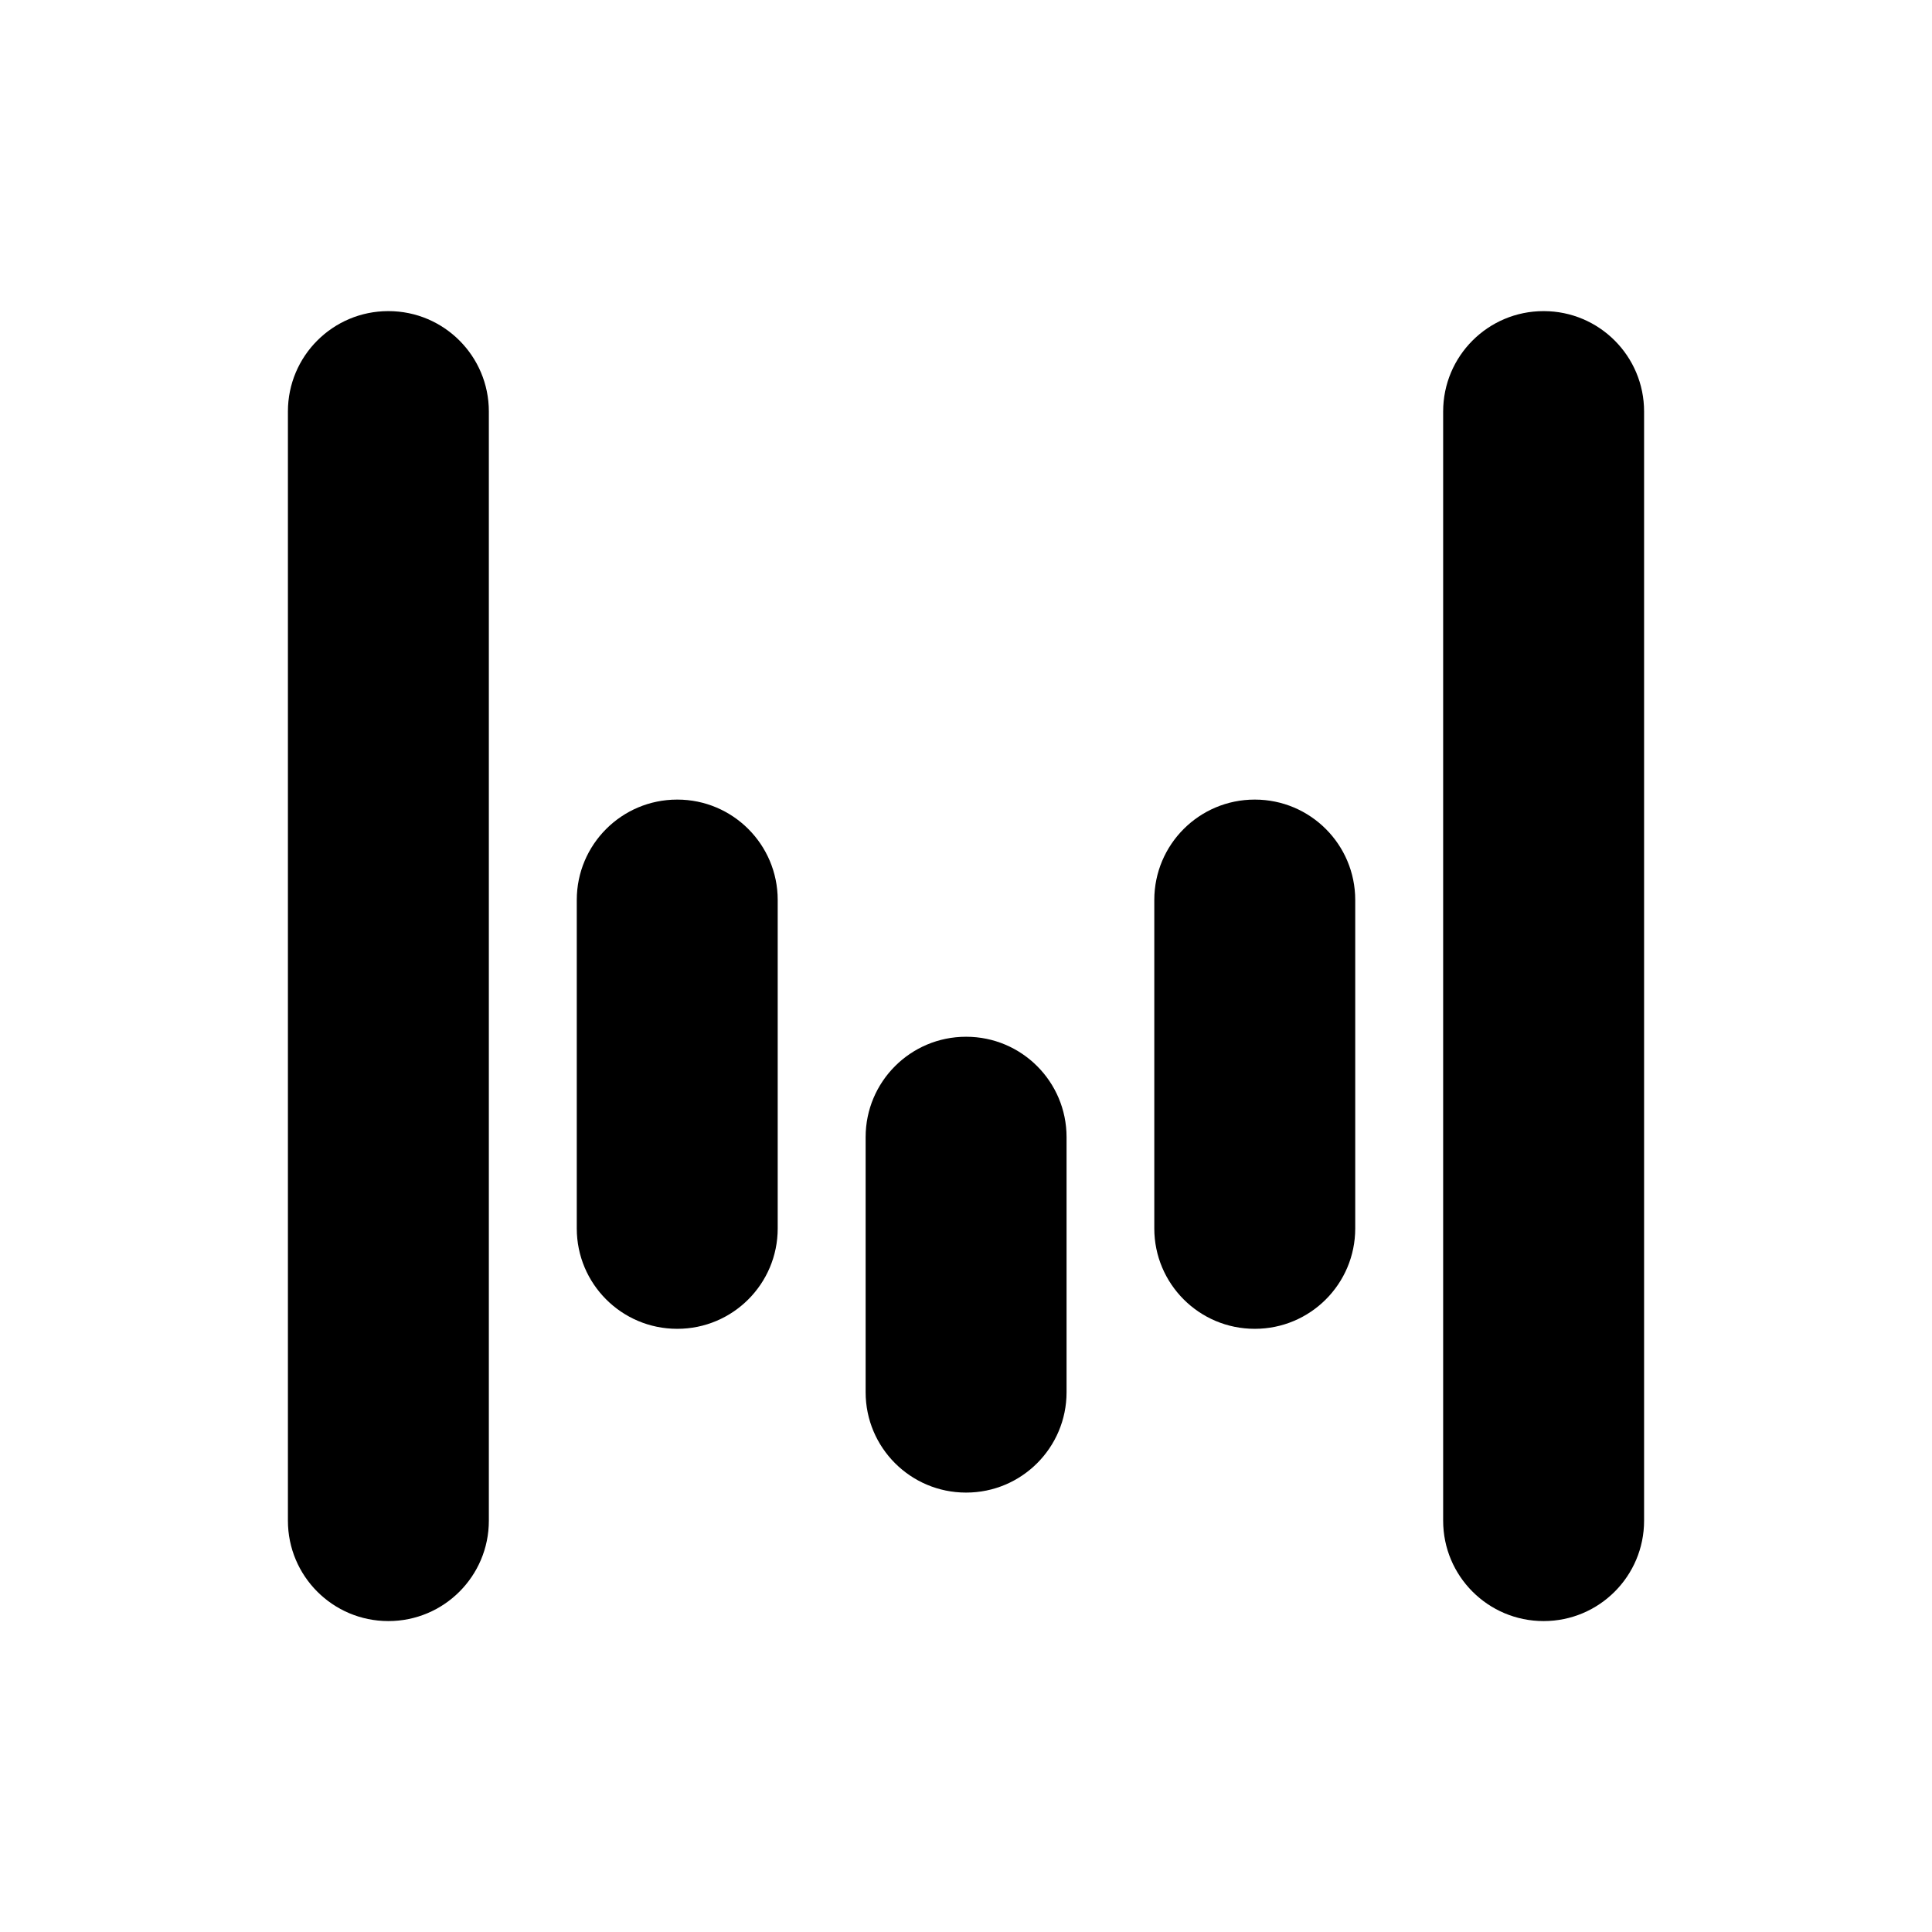
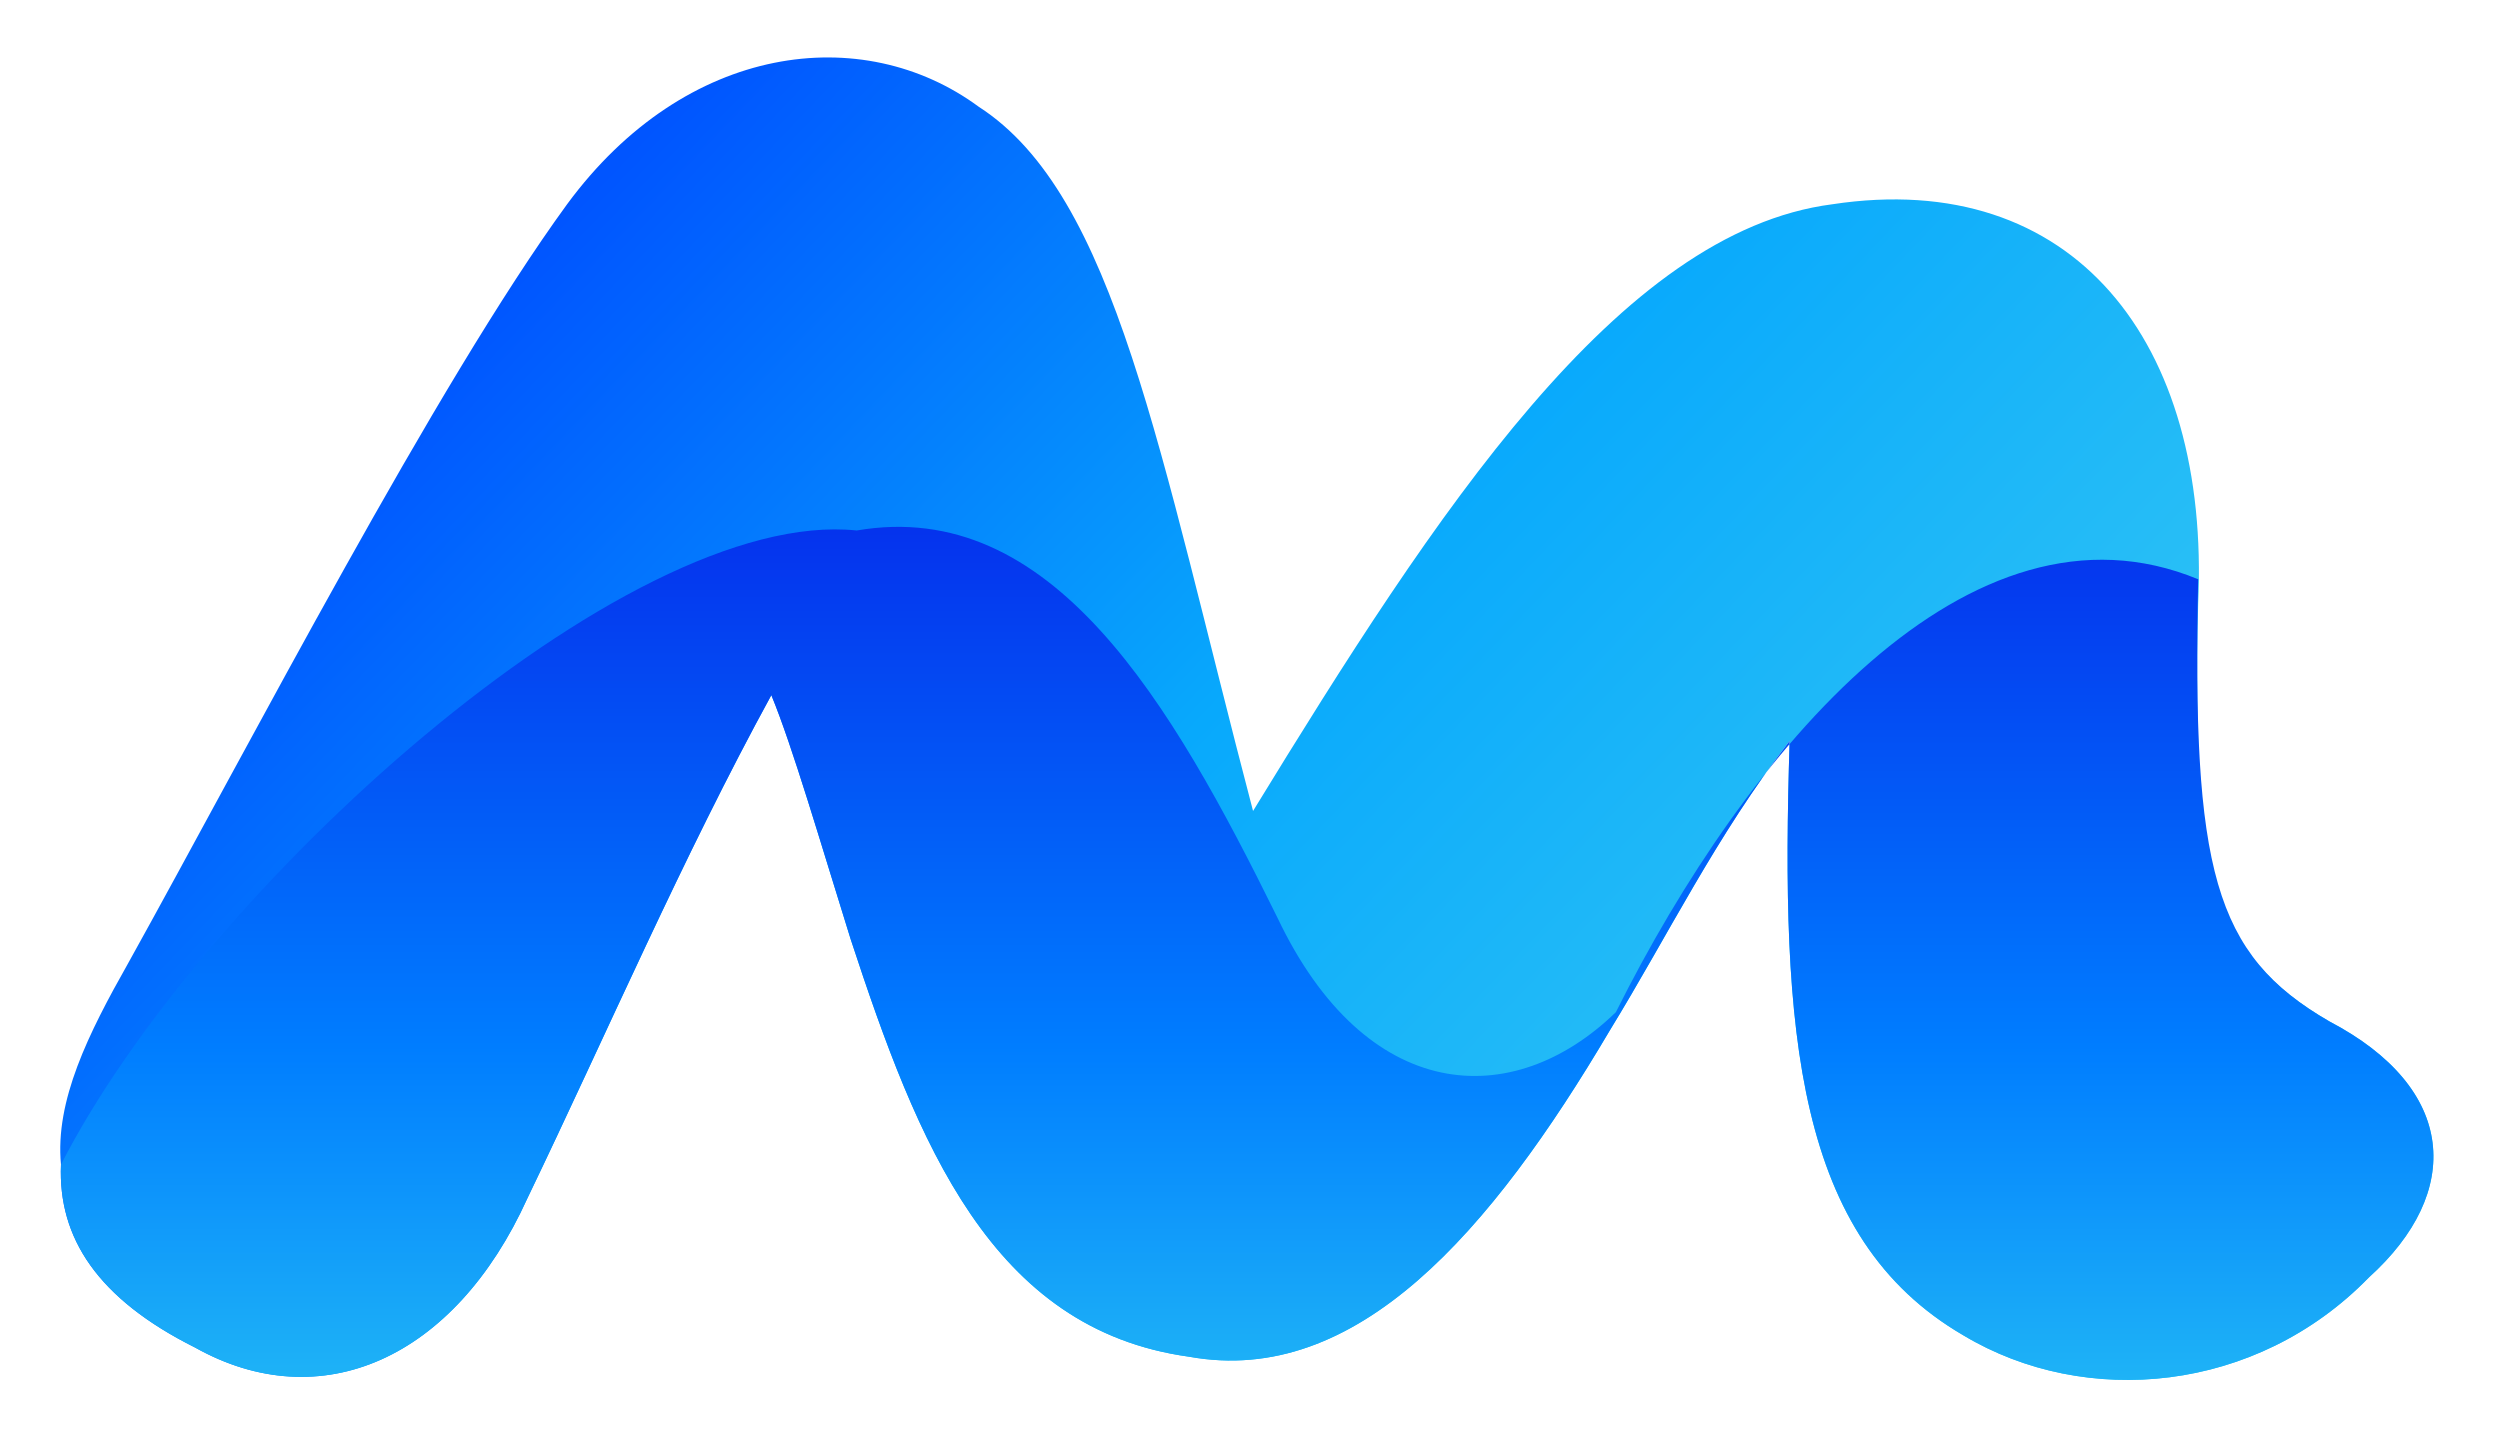
- <svg xmlns="http://www.w3.org/2000/svg" viewBox="0 0 1024 1024" width="1024" height="1024">
-   <rect x="152.6" y="164.9" width="106.5" height="694.3" rx="53.2" fill="currentColor" />
-   <rect x="305.7" y="423.8" width="106.5" height="280.5" rx="53.2" fill="currentColor" />
-   <rect x="458.8" y="549.5" width="106.5" height="241.6" rx="53.2" fill="currentColor" />
-   <rect x="611.8" y="423.8" width="106.5" height="280.5" rx="53.2" fill="currentColor" />
-   <rect x="764.9" y="164.9" width="106.5" height="694.3" rx="53.2" fill="currentColor" />
+ <svg xmlns="http://www.w3.org/2000/svg" viewBox="220 408 820 474" fill="none" role="img" aria-label="Maya" data-maya-identity="ribbon-v1">
+   <defs>
+     <linearGradient id="maya-canonicala" x1="400" y1="485" x2="784" y2="851" gradientUnits="userSpaceOnUse">
+       <stop stop-color="#0055ff" />
+       <stop offset=".5" stop-color="#08a9fc" />
+       <stop offset="1" stop-color="#32c5f4" />
+     </linearGradient>
+     <linearGradient id="maya-canonicalb" x1="0" y1="580" x2="0" y2="875" gradientUnits="userSpaceOnUse">
+       <stop stop-color="#0532ed" />
+       <stop offset=".58" stop-color="#007dff" />
+       <stop offset="1" stop-color="#22baf5" />
+     </linearGradient>
+   </defs>
+   <path data-maya-ribbon="base" d="M240 790C238 769 249 747 262 724C302 652 363 534 406 475C445 422 503 415 541 443C586 472 600 556 631 674C691 576 751 484 821 475C900 463 945 520 941 606C939 694 946 721 984 743C1026 765 1028 799 997 827C960 865 904 870 864 846C809 814 804 747 807 651C783 682 767 715 748 746C709 812 665 863 610 853C545 844 521 783 499 716C489 684 480 653 473 636C444 689 419 747 393 801C369 854 325 873 284 850C252 834 239 814 240 790Z" fill="url(#maya-canonicala)" />
+   <path data-maya-ribbon="fold" d="M240 790C286 700 425 574 501 582C565 571 604 638 639 709C668 770 716 773 750 740C793 654 866 567 941 598C939 693 946 721 984 743C1026 765 1028 799 997 827C960 865 904 870 864 846C809 814 804 747 807 651C783 682 767 715 748 746C709 812 665 863 610 853C545 844 521 783 499 716C489 684 480 653 473 636C444 689 419 747 393 801C369 854 325 873 284 850C252 834 239 814 240 790Z" fill="url(#maya-canonicalb)" />
</svg>
